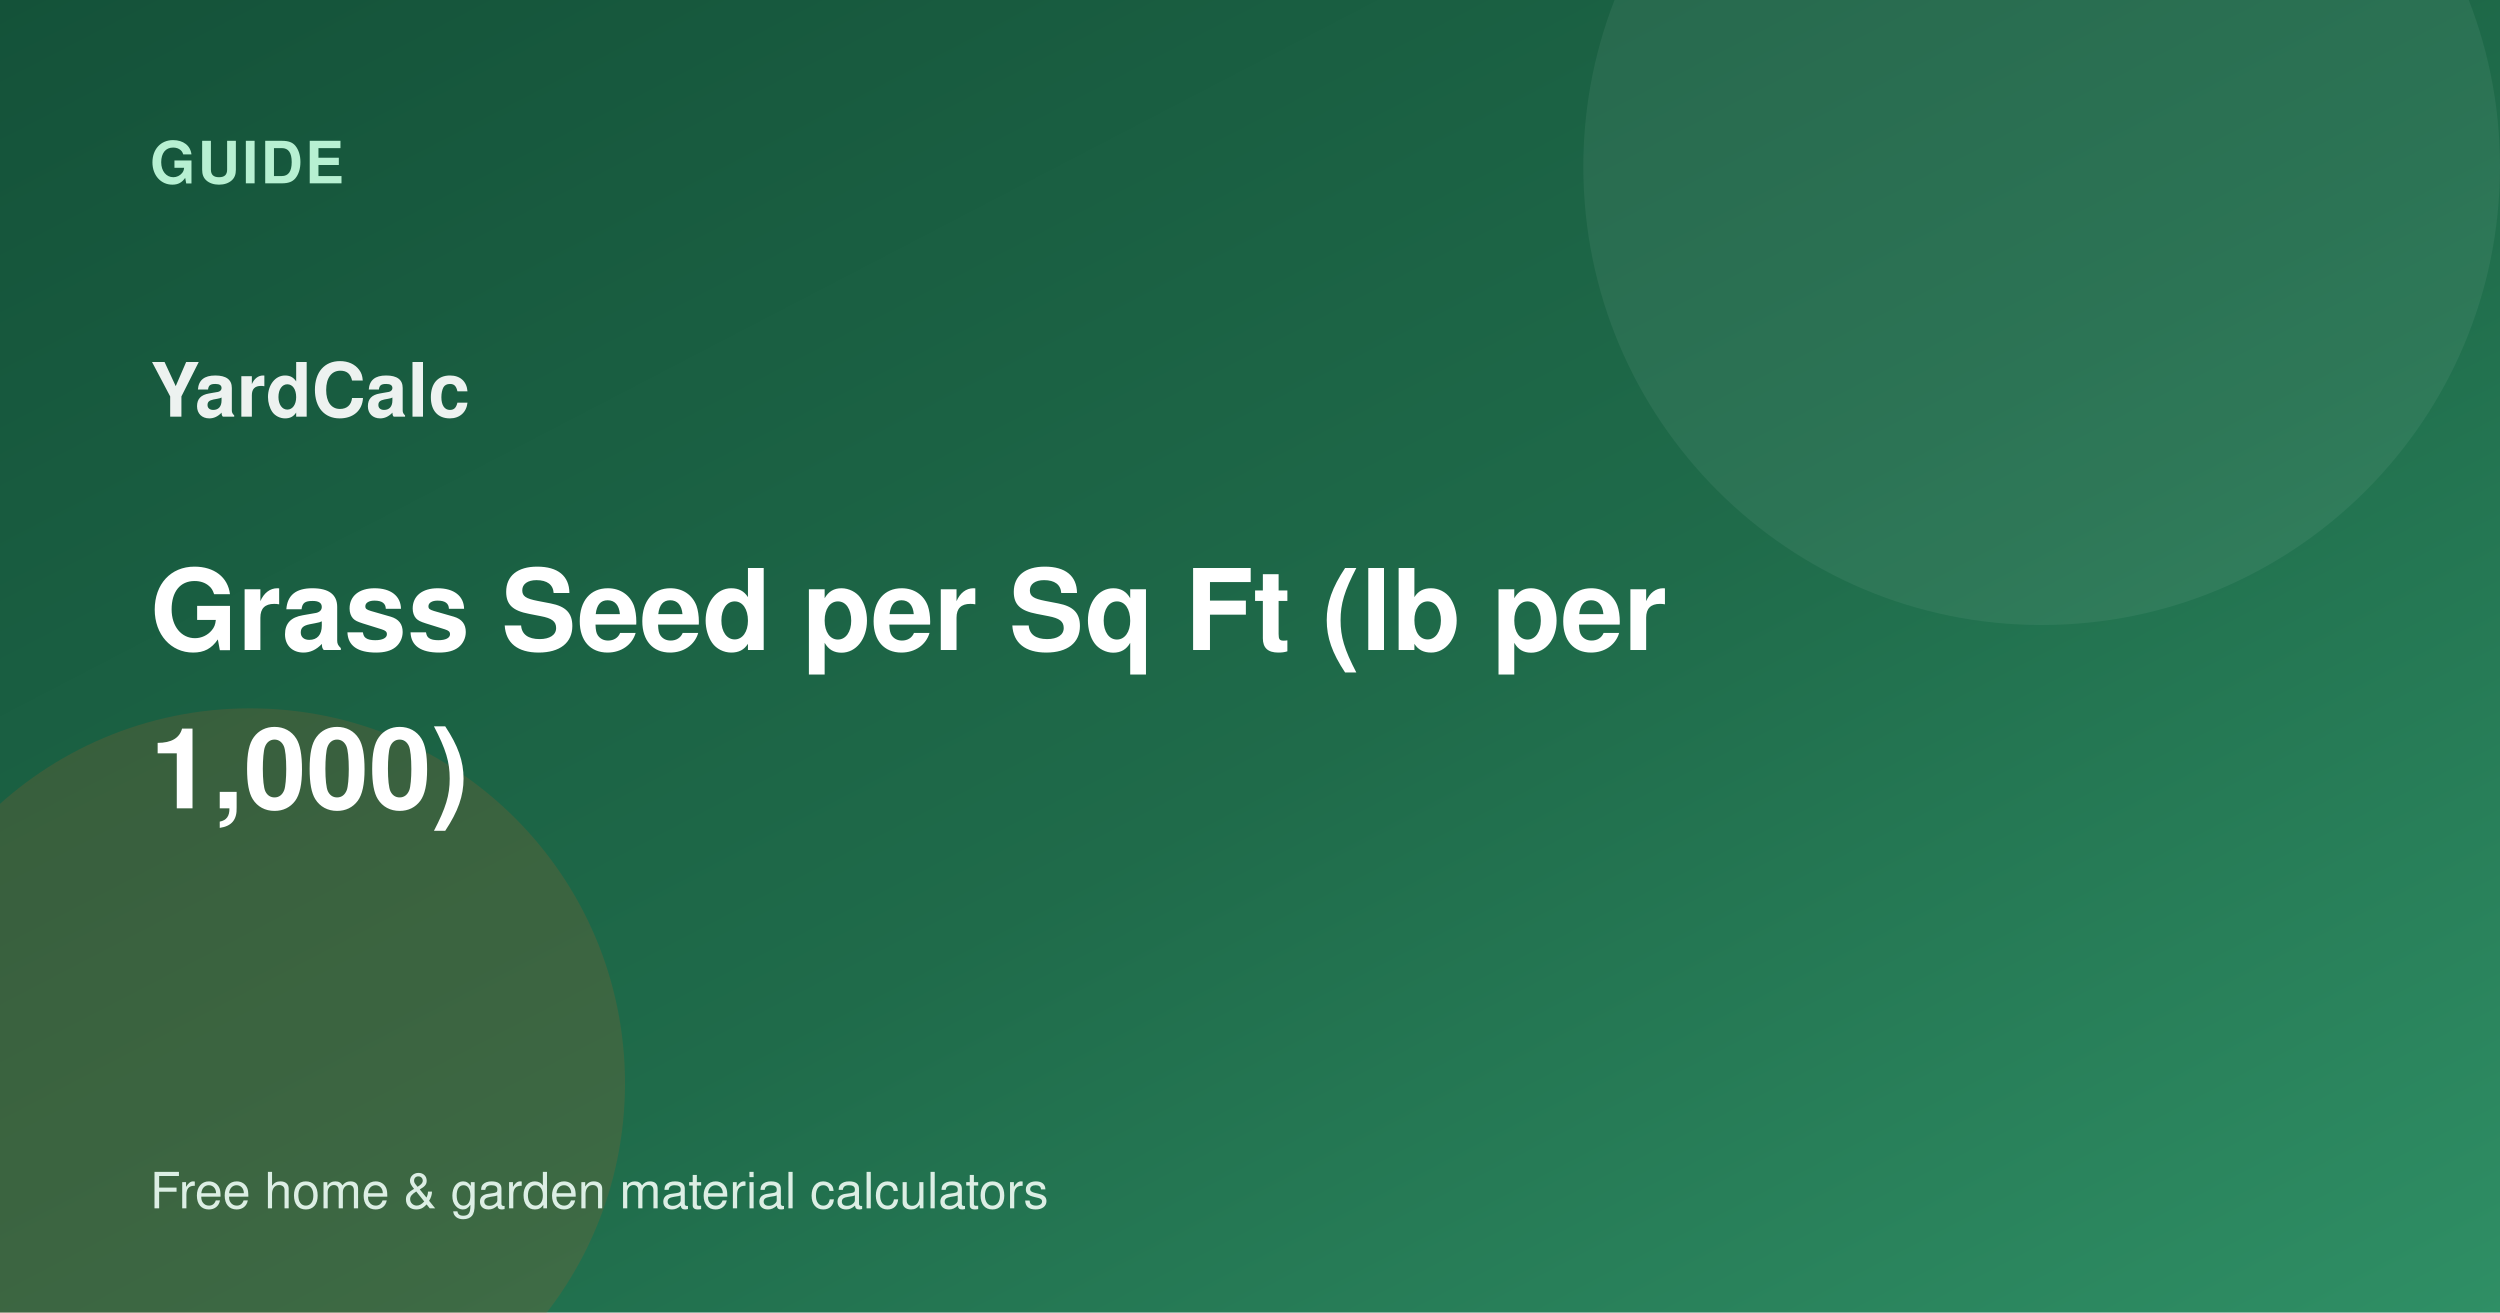
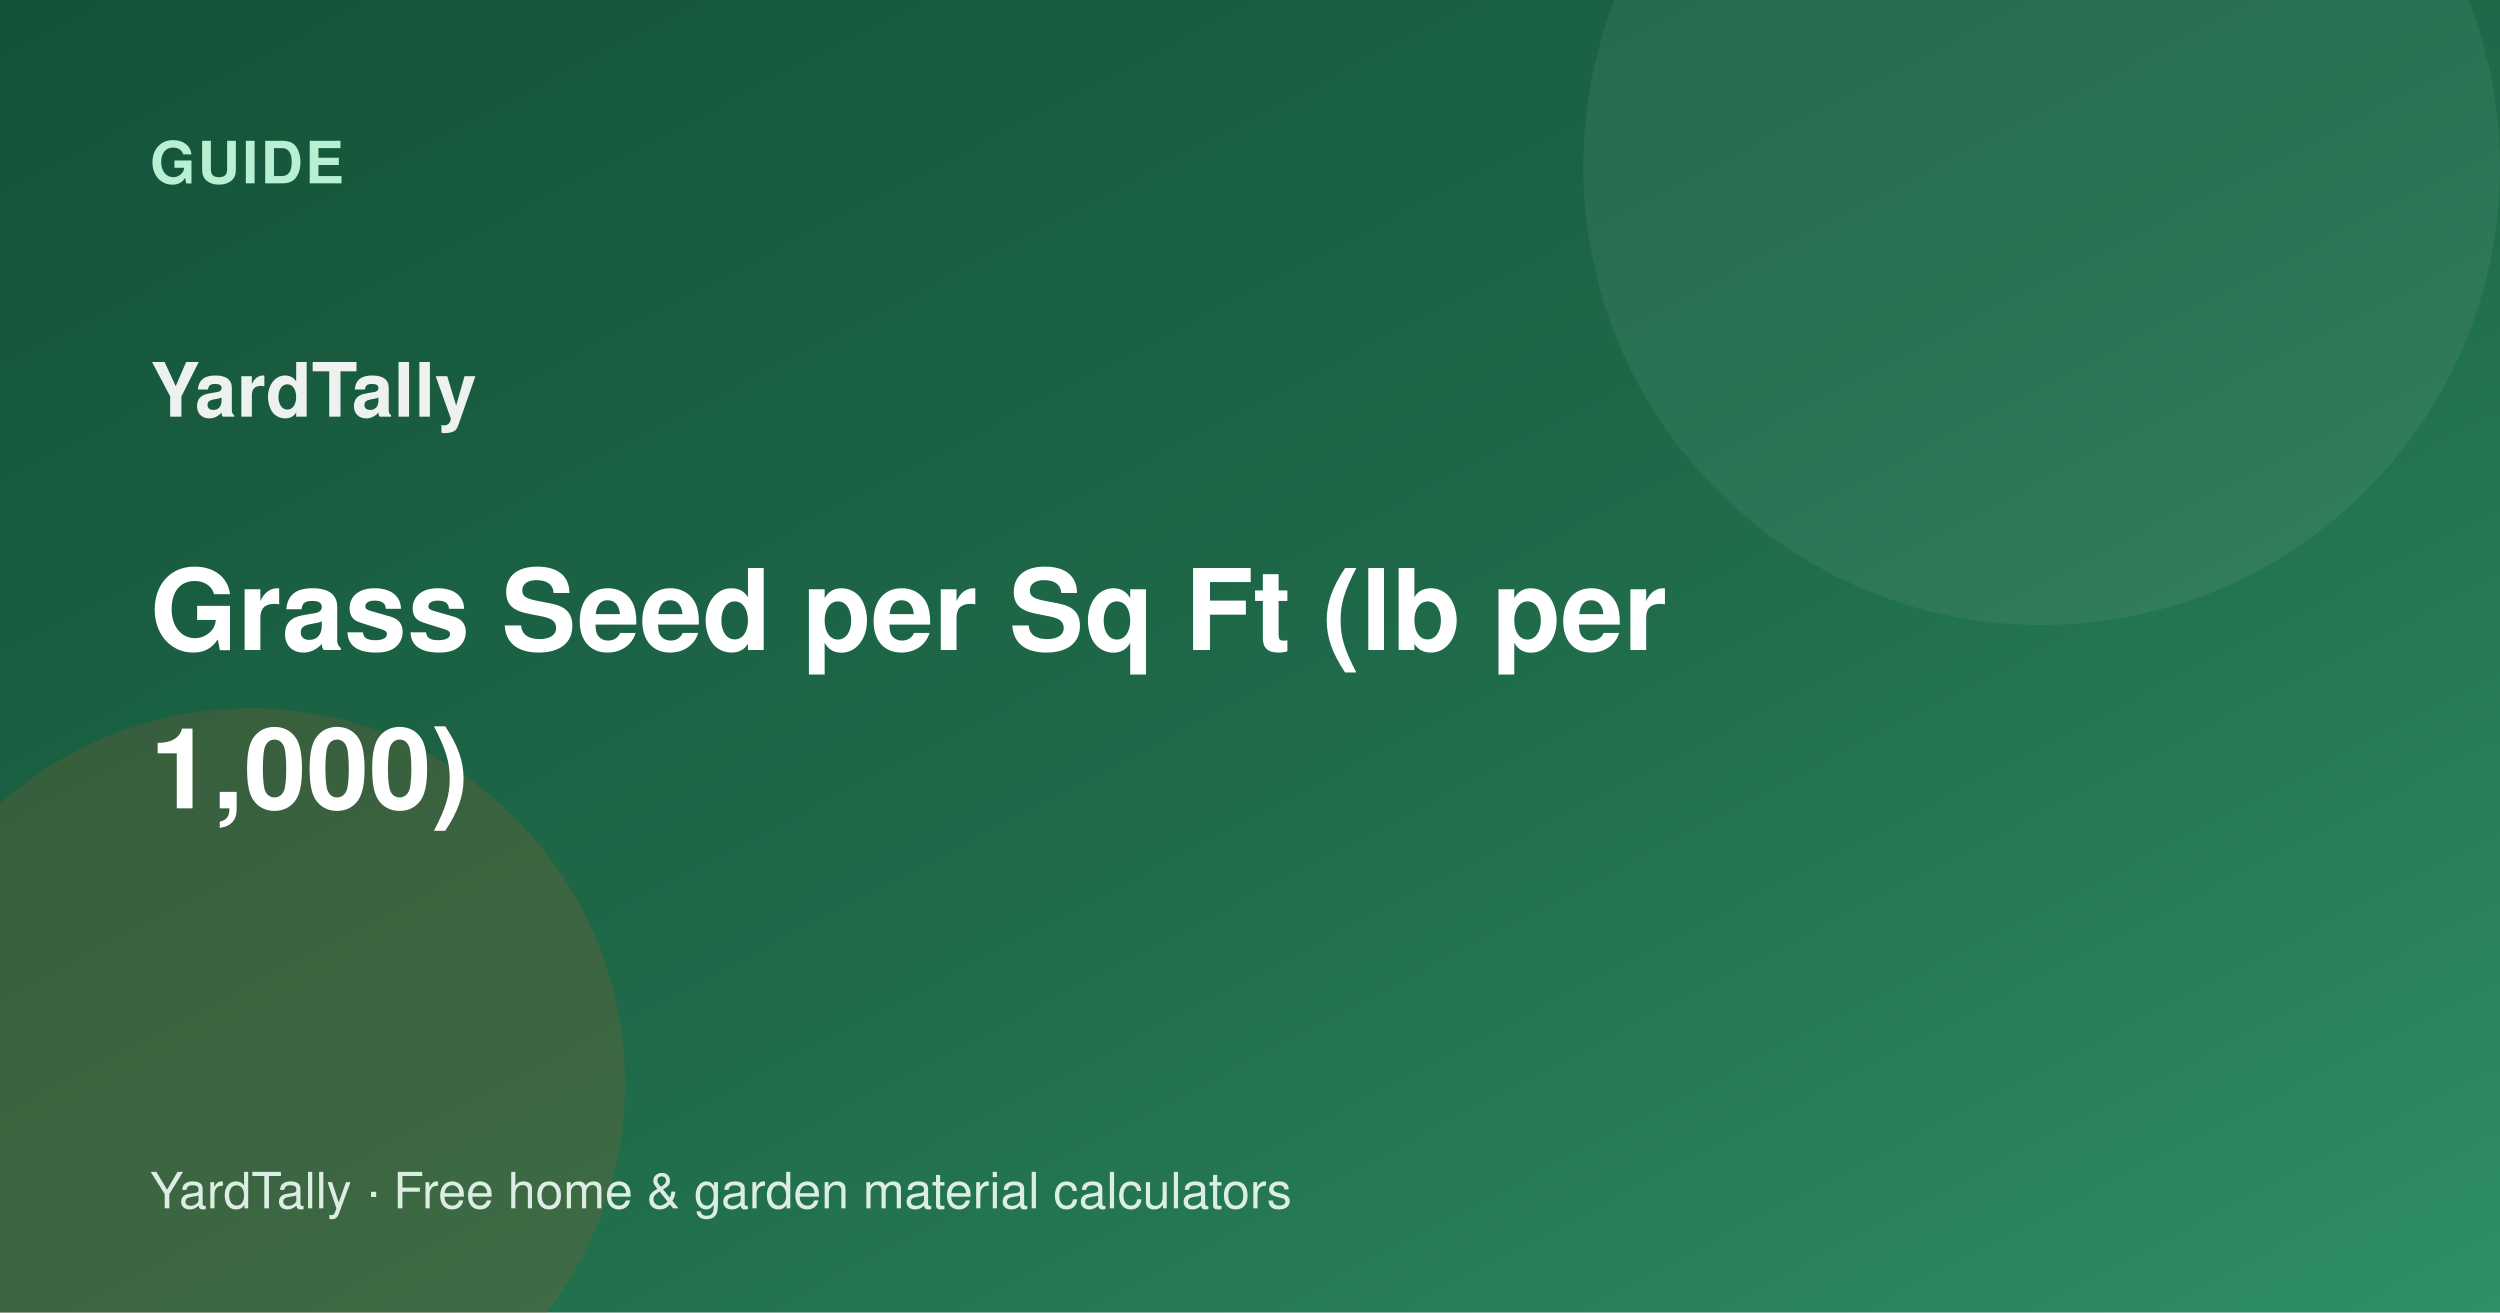
<svg xmlns="http://www.w3.org/2000/svg" width="1200" height="630" viewBox="0 0 1200 630">
  <defs>
    <linearGradient id="bg" x1="0" y1="0" x2="1" y2="1">
      <stop offset="0%" stop-color="#145239" />
      <stop offset="55%" stop-color="#1f6b4a" />
      <stop offset="100%" stop-color="#2f8f65" />
    </linearGradient>
  </defs>
  <rect width="1200" height="630" fill="url(#bg)" />
  <circle cx="980" cy="80" r="220" fill="#ffffff" fill-opacity="0.06" />
  <circle cx="120" cy="520" r="180" fill="#c45c26" fill-opacity="0.18" />
  <text x="72" y="88" font-family="ui-sans-serif, system-ui, Segoe UI, Helvetica, Arial, sans-serif" font-size="28" font-weight="600" fill="#b7f0d2" letter-spacing="0.04em">GUIDE</text>
-   <text x="72" y="200" font-family="ui-sans-serif, system-ui, Segoe UI, Helvetica, Arial, sans-serif" font-size="36" font-weight="700" fill="#ffffff" fill-opacity="0.92">YardCalc</text>
+   <text x="72" y="200" font-family="ui-sans-serif, system-ui, Segoe UI, Helvetica, Arial, sans-serif" font-size="36" font-weight="700" fill="#ffffff" fill-opacity="0.92">YardTally</text>
  <text x="72" y="312" font-family="ui-sans-serif, system-ui, Segoe UI, Helvetica, Arial, sans-serif" font-size="54" font-weight="700" fill="#ffffff">Grass Seed per Sq Ft (lb per</text>
  <text x="72" y="388" font-family="ui-sans-serif, system-ui, Segoe UI, Helvetica, Arial, sans-serif" font-size="54" font-weight="700" fill="#ffffff">1,000)</text>
-   <text x="72" y="580" font-family="ui-sans-serif, system-ui, Segoe UI, Helvetica, Arial, sans-serif" font-size="24" fill="#dceee4">Free home &amp; garden material calculators</text>
+   <text x="72" y="580" font-family="ui-sans-serif, system-ui, Segoe UI, Helvetica, Arial, sans-serif" font-size="24" fill="#dceee4">YardTally · Free home &amp; garden material calculators</text>
</svg>
